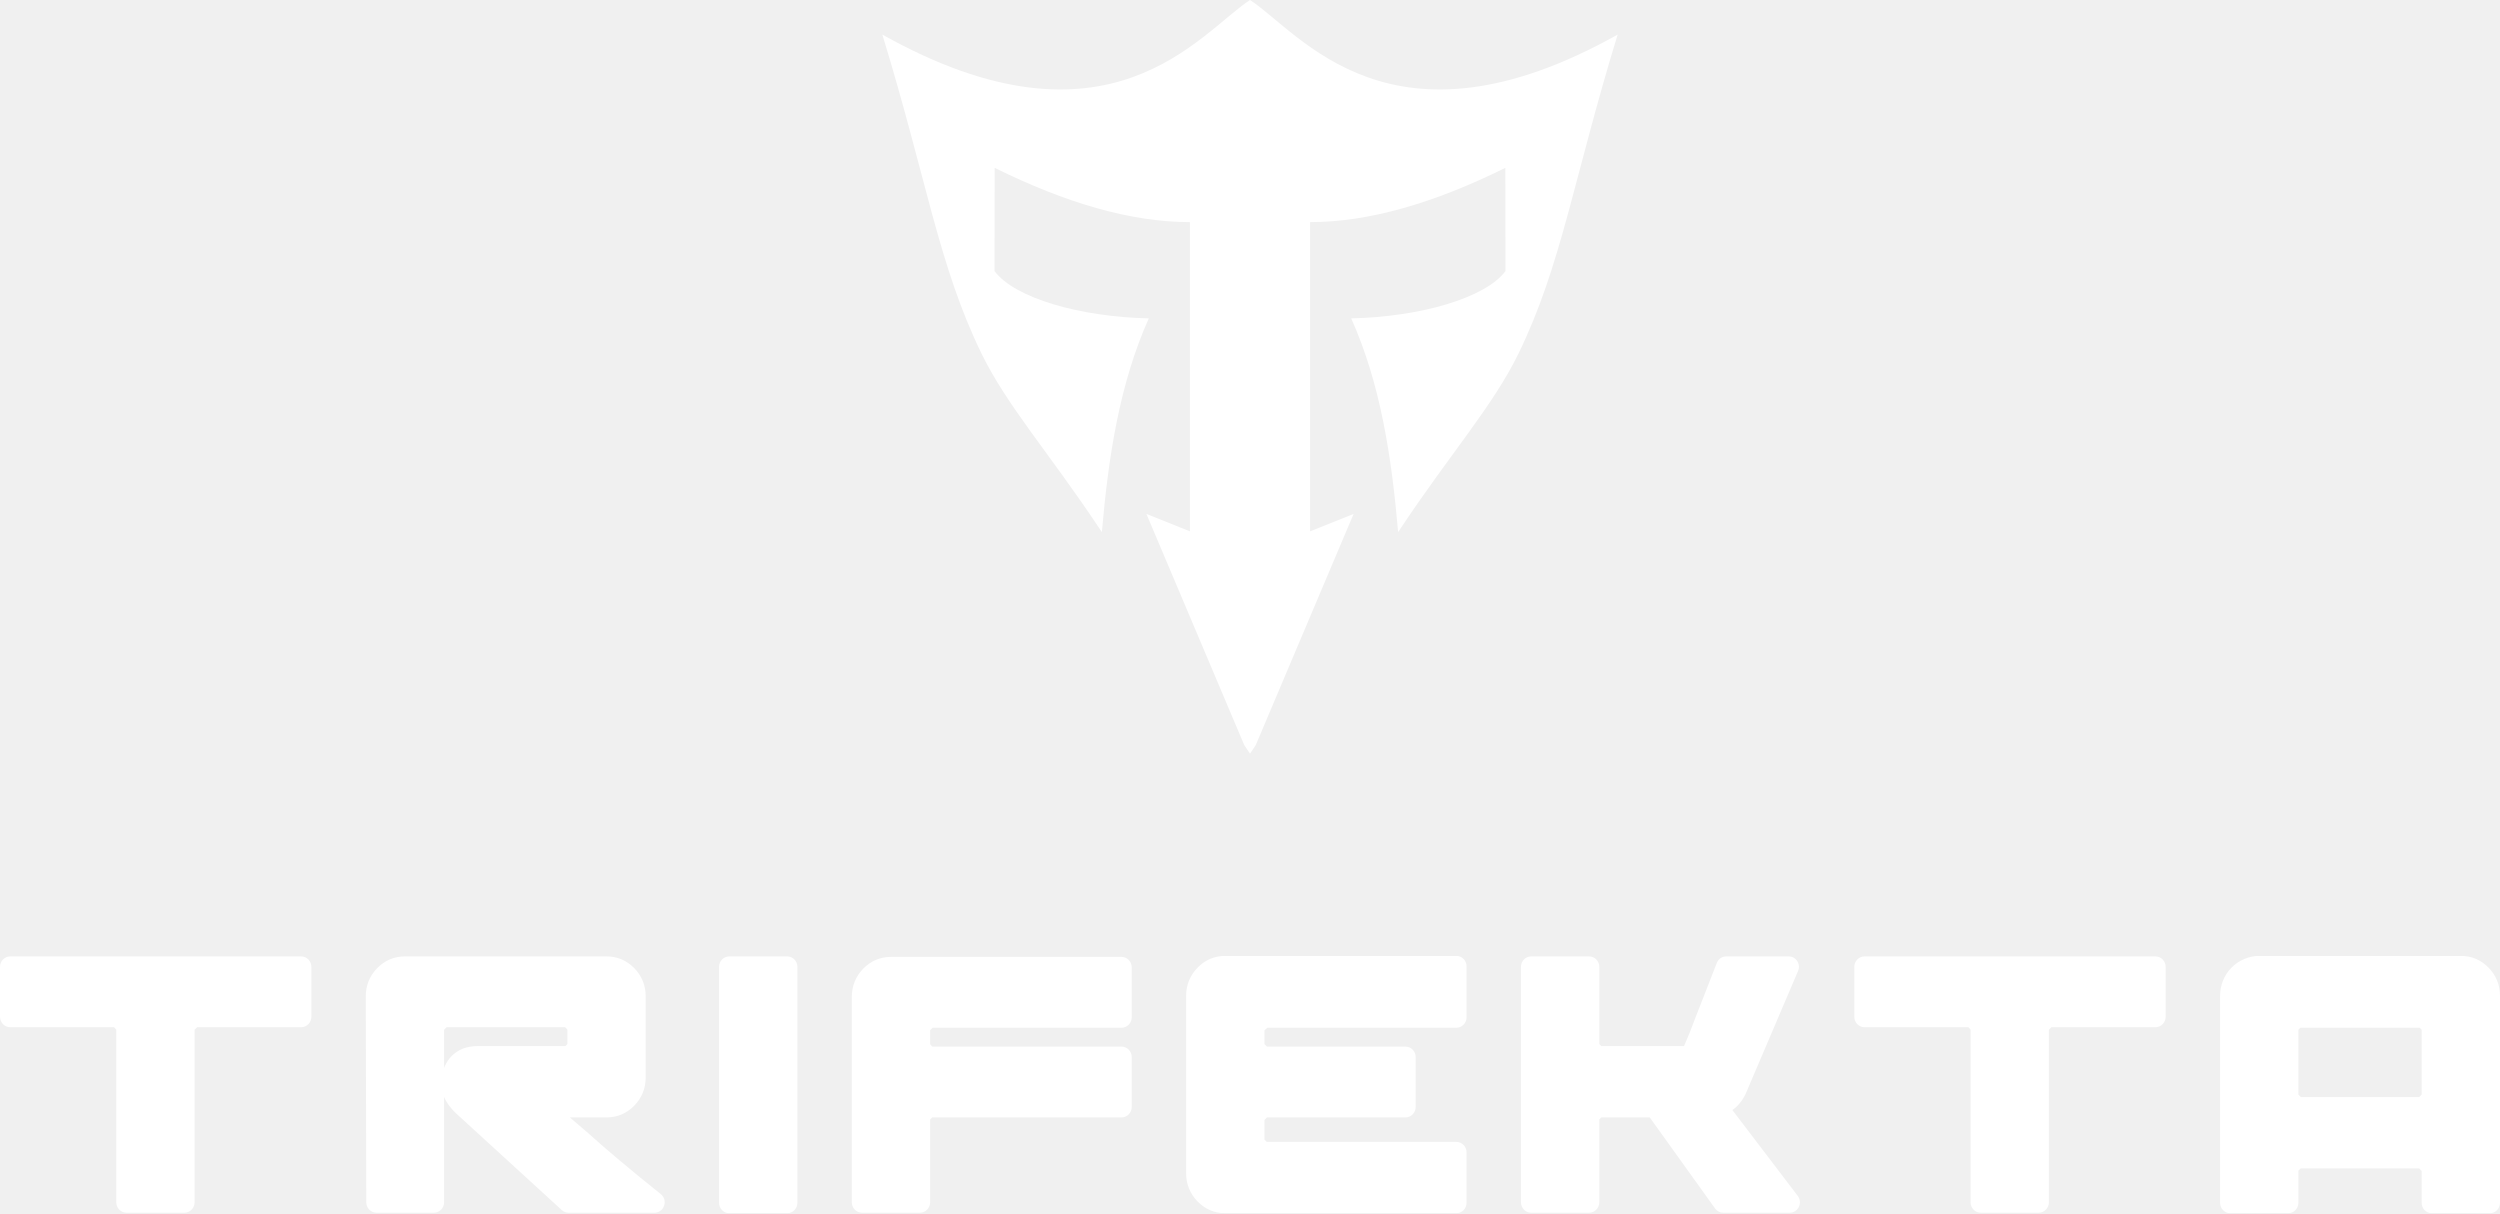
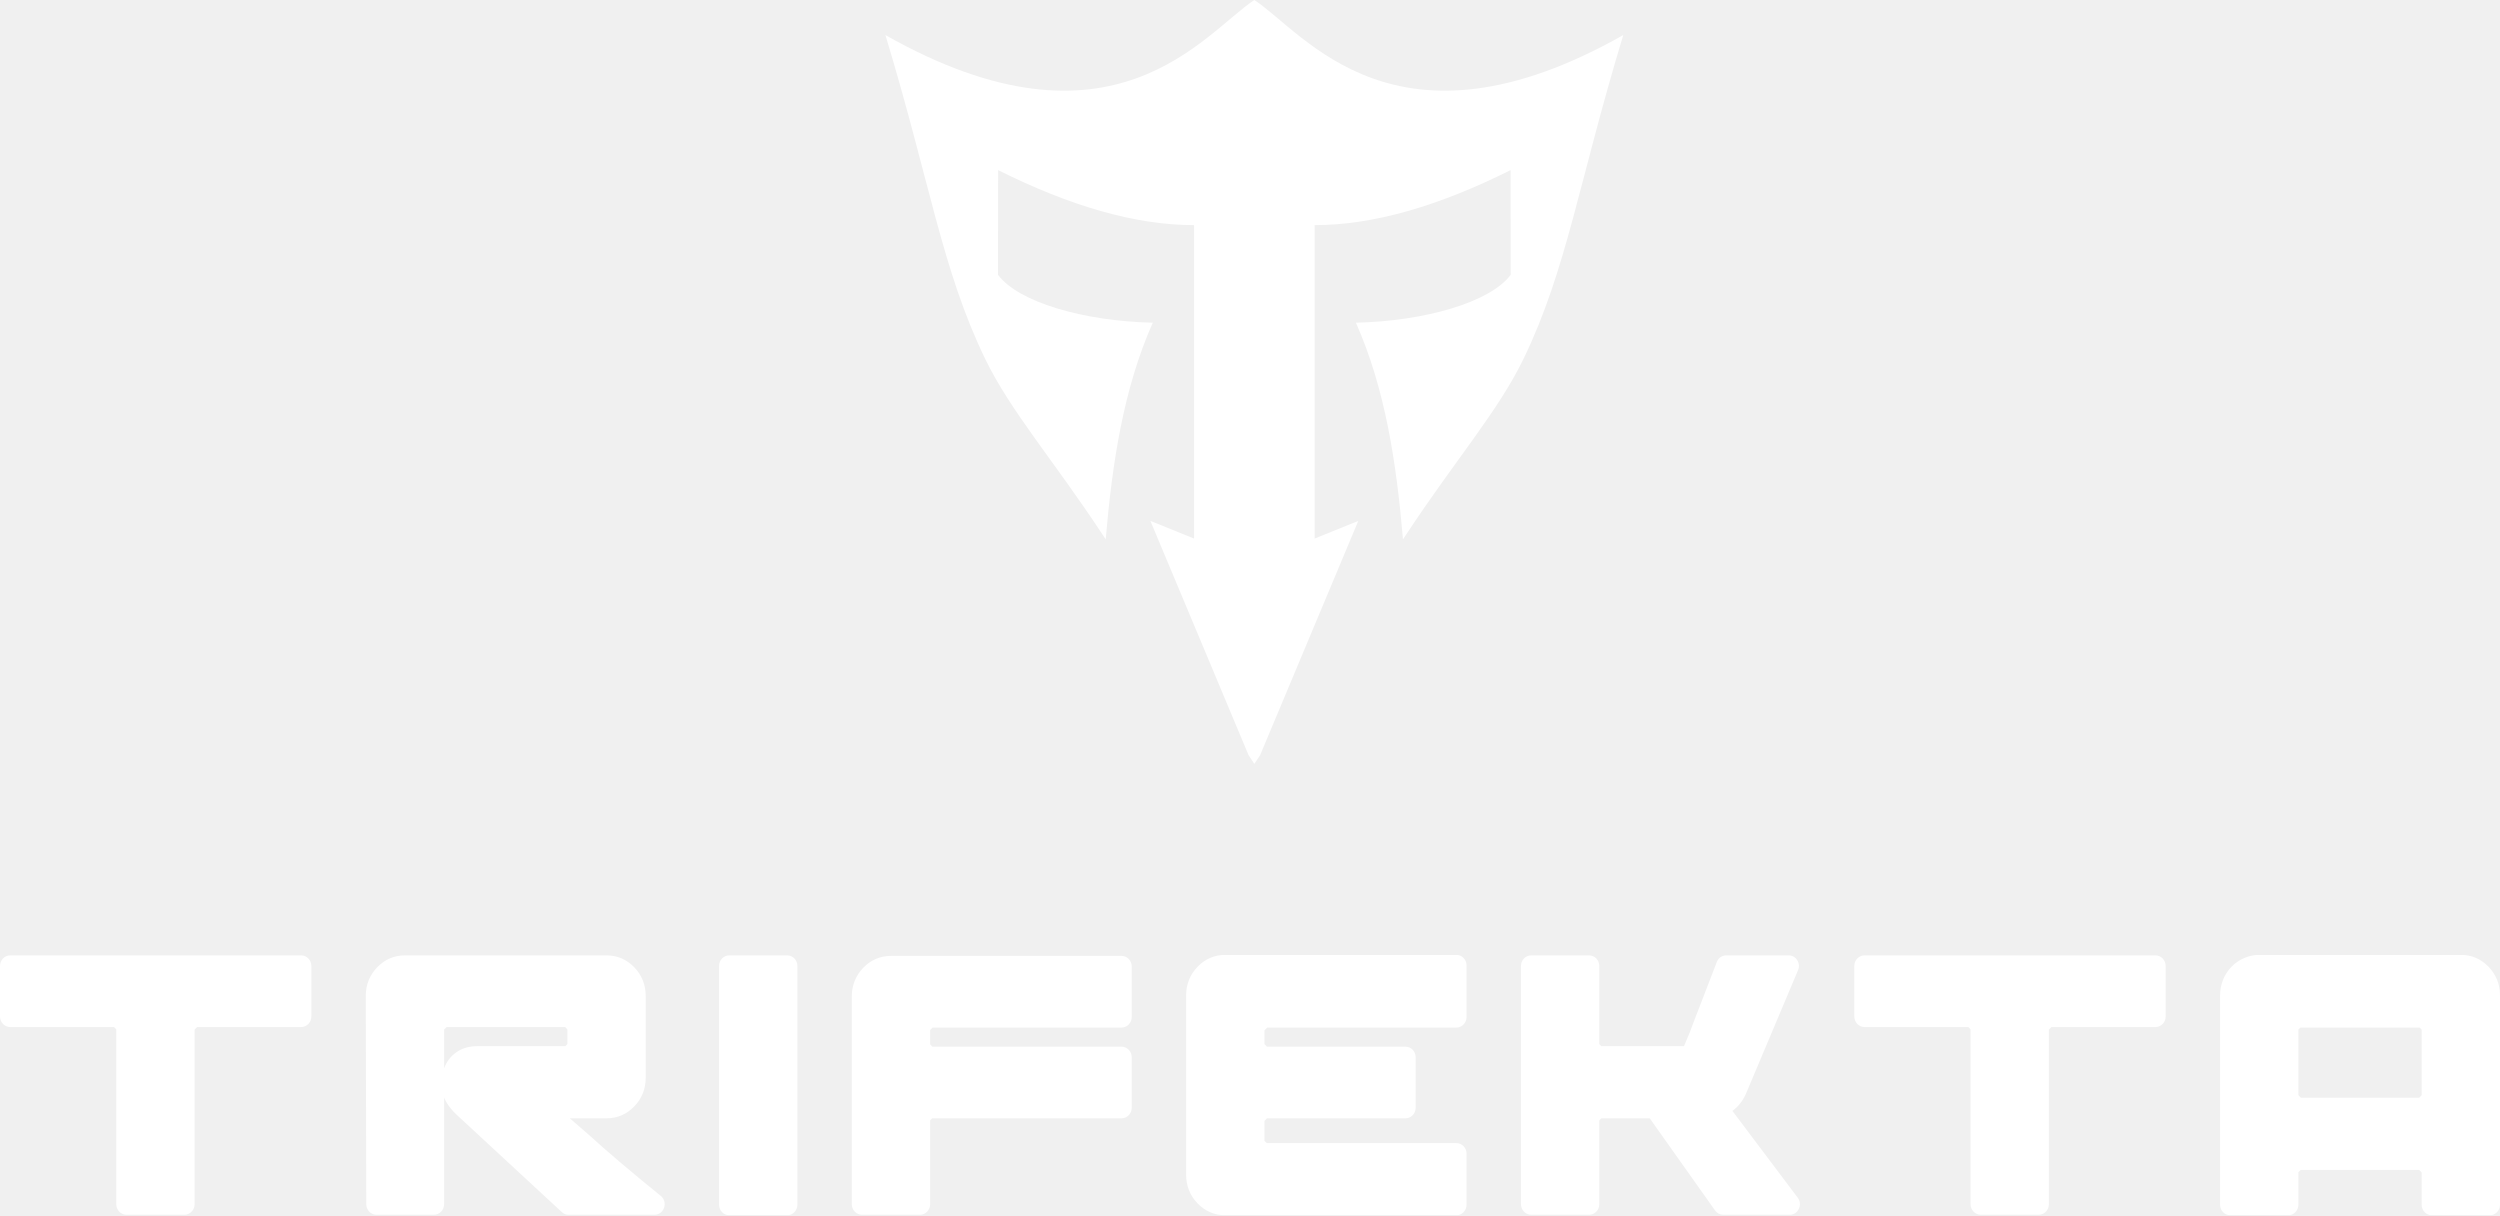
- <svg xmlns="http://www.w3.org/2000/svg" xmlns:xlink="http://www.w3.org/1999/xlink" width="136px" height="66px" viewBox="0 0 136 66" version="1.1">
+ <svg xmlns="http://www.w3.org/2000/svg" xmlns:xlink="http://www.w3.org/1999/xlink" width="288px" height="140px" viewBox="0 0 288 140" version="1.1">
  <defs>
-     <filter id="filter-1">
-       <feColorMatrix in="SourceGraphic" type="matrix" values="0 0 0 0 1 0 0 0 0 1 0 0 0 0 1 0 0 0 1 0" />
-     </filter>
-     <polygon id="path-2" points="0 52 136 52 136 66 0 66" />
-     <linearGradient x1="50%" y1="24.612%" x2="50%" y2="99.896%" id="linearGradient-4">
-       <stop stop-color="#2E0202" offset="0%" />
-       <stop stop-color="#6E0808" offset="100%" />
-     </linearGradient>
-     <path d="M68,0 C65.29,1.761 60.355,8.804 48,1.882 L48,1.882 C50.417,9.772 51.058,14.451 53.403,19.251 L53.403,19.251 C54.78,22.07 57.078,24.648 59.777,28.701 L59.777,28.701 L59.942,28.948 C60.295,24.854 60.902,20.871 62.495,17.32 L62.495,17.32 C58.754,17.239 55.197,16.218 54.102,14.747 L54.102,14.747 L54.11,9.13 C57.97,11.042 61.531,12.085 64.731,12.083 L64.731,12.083 L64.731,28.906 L62.364,27.957 L67.687,40.533 L68,41 L68.313,40.533 L73.636,27.957 L71.269,28.906 L71.269,12.083 C74.469,12.085 78.03,11.042 81.891,9.13 L81.891,9.13 L81.898,14.747 C80.803,16.218 77.246,17.239 73.505,17.32 L73.505,17.32 C75.098,20.871 75.705,24.854 76.058,28.948 L76.058,28.948 L76.223,28.701 C78.922,24.648 81.22,22.07 82.597,19.251 L82.597,19.251 C84.942,14.451 85.583,9.772 88,1.882 L88,1.882 C75.645,8.804 70.711,1.761 68,0 Z" id="path-5" />
+     <polygon id="path-1" points="0 110 288 110 288 140 0 140" />
+     <path d="M144.5,0 C138.741,3.779 128.254,18.896 102,4.04 L102,4.04 C107.136,20.974 108.499,31.017 113.48,41.319 L113.48,41.319 C116.407,47.371 121.29,52.903 127.026,61.603 L127.026,61.603 L127.377,62.132 C128.128,53.345 129.417,44.795 132.801,37.175 L132.801,37.175 C124.852,37.001 117.293,34.81 114.967,31.652 L114.967,31.652 L114.983,19.596 C123.186,23.7 130.753,25.939 137.553,25.934 L137.553,25.934 L137.553,62.042 L132.524,60.006 L143.836,86.997 L144.5,88 L145.165,86.997 L156.476,60.006 L151.447,62.042 L151.447,25.934 C158.247,25.939 165.814,23.7 174.018,19.596 L174.018,19.596 L174.033,31.652 C171.707,34.81 164.148,37.001 156.199,37.175 L156.199,37.175 C159.584,44.795 160.872,53.345 161.623,62.132 L161.623,62.132 L161.974,61.603 C167.71,52.903 172.593,47.371 175.52,41.319 L175.52,41.319 C180.501,31.017 181.864,20.974 187,4.04 L187,4.04 C160.746,18.896 150.26,3.779 144.5,0 Z" id="path-3" />
  </defs>
  <g id="Page-1" stroke="none" stroke-width="1" fill="none" fill-rule="evenodd">
-     <g id="logo" transform="translate(-120, -65)" filter="url(#filter-1)">
-       <g transform="translate(120, 65)">
-         <mask id="mask-3" fill="white">
-           <use xlink:href="#path-2" />
+     <g id="Wlecome-Screen" transform="translate(-51, -80)">
+       <g id="logo" transform="translate(51, 80)">
+         <mask id="mask-2" fill="white">
+           <use xlink:href="#path-1" />
        </mask>
        <g id="Clip-2" />
-         <path d="M10.722,55.881 L10.586,56.019 L10.586,65.404 C10.586,65.717 10.337,65.972 10.03,65.972 L6.881,65.972 C6.575,65.972 6.325,65.717 6.325,65.404 L6.325,56.009 L6.206,55.881 L0.556,55.881 C0.25,55.881 0,55.626 0,55.313 L0,52.596 C0,52.283 0.25,52.028 0.556,52.028 L16.382,52.028 C16.689,52.028 16.939,52.283 16.939,52.596 L16.939,55.313 C16.939,55.626 16.689,55.881 16.382,55.881 L10.722,55.881 Z M30.999,60.788 C31.331,61.073 31.663,61.357 31.996,61.642 C32,61.645 32.003,61.648 32.007,61.652 C32.562,62.153 33.13,62.641 33.702,63.122 C34.441,63.744 35.19,64.354 35.944,64.957 C36.135,65.109 36.206,65.356 36.128,65.589 C36.049,65.823 35.843,65.972 35.601,65.972 L30.933,65.972 C30.79,65.972 30.667,65.925 30.561,65.828 L24.833,60.588 C24.621,60.393 24.434,60.171 24.284,59.923 C24.234,59.841 24.193,59.757 24.159,59.669 L24.159,65.404 C24.159,65.717 23.91,65.972 23.603,65.972 L20.481,65.972 C20.175,65.972 19.926,65.718 19.925,65.405 L19.898,54.205 C19.896,53.61 20.11,53.086 20.522,52.665 C20.934,52.245 21.446,52.028 22.029,52.028 L32.995,52.028 C33.578,52.028 34.09,52.245 34.502,52.665 C34.914,53.086 35.126,53.609 35.126,54.204 L35.126,58.612 C35.126,59.206 34.914,59.73 34.502,60.15 C34.09,60.571 33.578,60.788 32.995,60.788 L30.999,60.788 Z M24.159,58.103 C24.163,58.093 24.167,58.083 24.17,58.073 C24.305,57.72 24.533,57.434 24.842,57.224 C25.183,56.992 25.586,56.907 25.992,56.907 L30.756,56.907 L30.865,56.796 L30.865,56.009 L30.746,55.881 L24.295,55.881 L24.159,56.019 L24.159,58.103 Z M43.379,52.596 L43.379,65.432 C43.379,65.745 43.129,66 42.822,66 L39.673,66 C39.367,66 39.117,65.745 39.117,65.432 L39.117,52.596 C39.117,52.283 39.367,52.028 39.673,52.028 L42.822,52.028 C43.129,52.028 43.379,52.283 43.379,52.596 L43.379,52.596 Z M50.599,56.809 L50.716,56.935 L61.01,56.935 C61.316,56.935 61.566,57.19 61.566,57.503 L61.566,60.22 C61.566,60.533 61.316,60.788 61.01,60.788 L50.708,60.788 L50.599,60.899 L50.599,65.404 C50.599,65.717 50.349,65.972 50.043,65.972 L46.894,65.972 C46.588,65.972 46.338,65.717 46.338,65.404 L46.338,54.232 C46.338,53.637 46.551,53.114 46.962,52.693 C47.374,52.273 47.886,52.055 48.469,52.055 L61.01,52.055 C61.316,52.055 61.566,52.311 61.566,52.624 L61.566,55.341 C61.566,55.654 61.316,55.909 61.01,55.909 L50.734,55.909 L50.599,56.044 L50.599,56.809 Z M68.787,56.799 L68.921,56.935 L76.456,56.935 C76.762,56.935 77.012,57.19 77.012,57.503 L77.012,60.22 C77.012,60.533 76.762,60.788 76.456,60.788 L68.923,60.788 L68.787,60.926 L68.787,61.998 L68.913,62.119 L79.225,62.119 C79.531,62.119 79.781,62.374 79.781,62.687 L79.781,65.432 C79.781,65.745 79.531,66 79.225,66 L66.656,66 C66.074,66 65.562,65.783 65.15,65.362 C64.738,64.942 64.525,64.418 64.525,63.824 L64.525,54.176 C64.525,53.582 64.738,53.058 65.15,52.638 C65.562,52.217 66.074,52 66.656,52 L79.225,52 C79.531,52 79.781,52.255 79.781,52.568 L79.781,55.341 C79.781,55.654 79.531,55.909 79.225,55.909 L68.94,55.909 L68.787,56.054 L68.787,56.799 Z M89.747,60.788 L87.11,60.788 L87.002,60.899 L87.002,65.404 C87.002,65.717 86.752,65.972 86.446,65.972 L83.297,65.972 C82.99,65.972 82.74,65.717 82.74,65.404 L82.74,52.596 C82.74,52.283 82.99,52.028 83.297,52.028 L86.446,52.028 C86.752,52.028 87.002,52.283 87.002,52.596 L87.002,56.796 L87.11,56.907 L91.61,56.907 C91.714,56.653 91.822,56.402 91.93,56.151 C92.118,55.646 92.315,55.144 92.512,54.643 C92.809,53.892 93.101,53.14 93.393,52.387 C93.479,52.165 93.678,52.028 93.911,52.028 L97.304,52.028 C97.497,52.028 97.663,52.119 97.769,52.284 C97.875,52.45 97.891,52.642 97.814,52.823 L94.964,59.504 C94.959,59.514 94.956,59.522 94.951,59.531 C94.776,59.888 94.539,60.177 94.242,60.387 L97.797,65.055 C97.931,65.231 97.954,65.454 97.858,65.654 C97.762,65.853 97.576,65.972 97.358,65.972 L93.748,65.972 C93.565,65.972 93.407,65.891 93.299,65.74 L89.747,60.788 Z M111.596,55.881 L111.46,56.019 L111.46,65.404 C111.46,65.717 111.21,65.972 110.904,65.972 L107.755,65.972 C107.449,65.972 107.199,65.717 107.199,65.404 L107.199,56.009 L107.08,55.881 L101.43,55.881 C101.124,55.881 100.874,55.626 100.874,55.313 L100.874,52.596 C100.874,52.283 101.124,52.028 101.43,52.028 L117.256,52.028 C117.562,52.028 117.812,52.283 117.812,52.596 L117.812,55.313 C117.812,55.626 117.562,55.881 117.256,55.881 L111.596,55.881 Z M131.738,63.699 L131.603,63.561 L125.159,63.561 L125.033,63.681 L125.033,65.432 C125.033,65.745 124.783,66 124.477,66 L121.328,66 C121.021,66 120.772,65.745 120.772,65.432 L120.772,54.204 C120.772,53.601 120.978,53.065 121.396,52.638 C121.596,52.433 121.833,52.276 122.094,52.167 C122.352,52.059 122.623,52 122.902,52 L133.869,52 C134.451,52 134.964,52.217 135.376,52.638 C135.787,53.058 136,53.582 136,54.176 L136,65.432 C136,65.745 135.75,66 135.444,66 L132.295,66 C131.988,66 131.738,65.745 131.738,65.432 L131.738,63.699 Z M131.604,59.679 L131.738,59.544 L131.738,56.016 L131.632,55.909 L125.14,55.909 L125.033,56.016 L125.033,59.544 L125.167,59.679 L131.604,59.679 Z" id="Fill-1" fill="#231F20" mask="url(#mask-3)" />
-         <mask id="mask-6" fill="white">
-           <use xlink:href="#path-5" />
+         <path d="M22.706,118.316 L22.418,118.613 L22.418,138.723 C22.418,139.394 21.889,139.941 21.24,139.941 L14.572,139.941 C13.923,139.941 13.394,139.394 13.394,138.723 L13.394,118.591 L13.143,118.316 L1.178,118.316 C0.529,118.316 0,117.769 0,117.099 L0,111.277 C0,110.606 0.529,110.059 1.178,110.059 L34.692,110.059 C35.341,110.059 35.87,110.606 35.87,111.277 L35.87,117.099 C35.87,117.769 35.341,118.316 34.692,118.316 L22.706,118.316 Z M65.645,128.831 C66.349,129.442 67.052,130.052 67.755,130.661 C67.764,130.668 67.771,130.675 67.779,130.683 C68.955,131.757 70.158,132.802 71.37,133.833 C72.934,135.166 74.52,136.472 76.117,137.764 C76.52,138.09 76.672,138.62 76.505,139.12 C76.338,139.62 75.903,139.941 75.391,139.941 L65.504,139.941 C65.202,139.941 64.942,139.838 64.718,139.63 L52.588,128.402 C52.138,127.985 51.743,127.51 51.424,126.977 C51.32,126.803 51.233,126.621 51.161,126.434 L51.161,138.723 C51.161,139.394 50.632,139.941 49.983,139.941 L43.372,139.941 C42.724,139.941 42.196,139.396 42.194,138.726 L42.136,114.725 C42.134,113.449 42.587,112.327 43.459,111.426 C44.33,110.525 45.416,110.059 46.649,110.059 L69.873,110.059 C71.106,110.059 72.191,110.525 73.063,111.426 C73.935,112.327 74.385,113.449 74.385,114.723 L74.385,124.168 C74.385,125.442 73.935,126.564 73.063,127.465 C72.191,128.366 71.106,128.831 69.873,128.831 L65.645,128.831 Z M51.161,123.077 C51.169,123.056 51.177,123.035 51.184,123.014 C51.469,122.258 51.953,121.645 52.606,121.195 C53.33,120.696 54.182,120.515 55.042,120.515 L65.131,120.515 L65.361,120.278 L65.361,118.591 L65.11,118.316 L51.448,118.316 L51.161,118.613 L51.161,123.077 Z M91.861,111.277 L91.861,138.783 C91.861,139.453 91.331,140 90.682,140 L84.014,140 C83.365,140 82.836,139.453 82.836,138.783 L82.836,111.277 C82.836,110.606 83.365,110.059 84.014,110.059 L90.682,110.059 C91.331,110.059 91.861,110.606 91.861,111.277 L91.861,111.277 Z M107.152,120.306 L107.399,120.575 L129.198,120.575 C129.846,120.575 130.376,121.122 130.376,121.792 L130.376,127.614 C130.376,128.285 129.846,128.831 129.198,128.831 L107.381,128.831 L107.152,129.069 L107.152,138.723 C107.152,139.394 106.622,139.941 105.974,139.941 L99.305,139.941 C98.656,139.941 98.127,139.394 98.127,138.723 L98.127,114.782 C98.127,113.508 98.578,112.386 99.449,111.485 C100.321,110.584 101.406,110.119 102.639,110.119 L129.198,110.119 C129.846,110.119 130.376,110.666 130.376,111.336 L130.376,117.158 C130.376,117.829 129.846,118.376 129.198,118.376 L107.436,118.376 L107.152,118.666 L107.152,120.306 Z M145.666,120.284 L145.951,120.575 L161.906,120.575 C162.555,120.575 163.085,121.122 163.085,121.792 L163.085,127.614 C163.085,128.285 162.555,128.831 161.906,128.831 L145.954,128.831 L145.666,129.128 L145.666,131.425 L145.933,131.684 L167.77,131.684 C168.419,131.684 168.948,132.231 168.948,132.901 L168.948,138.783 C168.948,139.453 168.419,140 167.77,140 L141.154,140 C139.922,140 138.836,139.534 137.965,138.634 C137.093,137.733 136.642,136.611 136.642,135.337 L136.642,114.663 C136.642,113.389 137.093,112.267 137.965,111.366 C138.836,110.465 139.922,110 141.154,110 L167.77,110 C168.419,110 168.948,110.547 168.948,111.217 L168.948,117.158 C168.948,117.829 168.419,118.376 167.77,118.376 L145.991,118.376 L145.666,118.688 L145.666,120.284 Z M190.052,128.831 L184.469,128.831 L184.239,129.069 L184.239,138.723 C184.239,139.394 183.71,139.941 183.061,139.941 L176.393,139.941 C175.744,139.941 175.215,139.394 175.215,138.723 L175.215,111.277 C175.215,110.606 175.744,110.059 176.393,110.059 L183.061,110.059 C183.71,110.059 184.239,110.606 184.239,111.277 L184.239,120.278 L184.469,120.515 L193.998,120.515 C194.218,119.972 194.446,119.432 194.675,118.894 C195.074,117.813 195.49,116.737 195.909,115.664 C196.536,114.054 197.156,112.442 197.774,110.828 C197.956,110.354 198.376,110.059 198.87,110.059 L206.055,110.059 C206.465,110.059 206.816,110.255 207.041,110.61 C207.265,110.964 207.299,111.375 207.135,111.763 L201.1,126.08 C201.091,126.101 201.083,126.119 201.073,126.138 C200.703,126.903 200.2,127.523 199.572,127.973 L207.1,137.976 C207.383,138.352 207.431,138.83 207.228,139.258 C207.026,139.686 206.631,139.941 206.17,139.941 L198.524,139.941 C198.137,139.941 197.804,139.766 197.574,139.442 L190.052,128.831 Z M236.32,118.316 L236.033,118.613 L236.033,138.723 C236.033,139.394 235.504,139.941 234.855,139.941 L228.187,139.941 C227.538,139.941 227.009,139.394 227.009,138.723 L227.009,118.591 L226.758,118.316 L214.793,118.316 C214.144,118.316 213.615,117.769 213.615,117.099 L213.615,111.277 C213.615,110.606 214.144,110.059 214.793,110.059 L248.307,110.059 C248.955,110.059 249.485,110.606 249.485,111.277 L249.485,117.099 C249.485,117.769 248.955,118.316 248.307,118.316 L236.32,118.316 Z M278.975,135.069 L278.688,134.773 L265.042,134.773 L264.776,135.032 L264.776,138.783 C264.776,139.453 264.247,140 263.598,140 L256.93,140 C256.281,140 255.752,139.453 255.752,138.783 L255.752,114.723 C255.752,113.43 256.188,112.282 257.074,111.366 C257.498,110.928 257.998,110.592 258.553,110.357 C259.099,110.127 259.673,110 260.264,110 L283.488,110 C284.721,110 285.806,110.465 286.678,111.366 C287.549,112.267 288,113.389 288,114.663 L288,138.783 C288,139.453 287.471,140 286.822,140 L280.154,140 C279.505,140 278.975,139.453 278.975,138.783 L278.975,135.069 Z M278.692,126.456 L278.975,126.166 L278.975,118.607 L278.75,118.376 L265.002,118.376 L264.776,118.607 L264.776,126.166 L265.06,126.456 L278.692,126.456 Z" id="Fill-1" fill="#FFFFFF" mask="url(#mask-2)" />
+         <mask id="mask-4" fill="white">
+           <use xlink:href="#path-3" />
        </mask>
-         <use id="Clip-2" fill="url(#linearGradient-4)" xlink:href="#path-5" />
+         <use id="Clip-2" fill="#FFFFFF" xlink:href="#path-3" />
      </g>
    </g>
  </g>
</svg>
